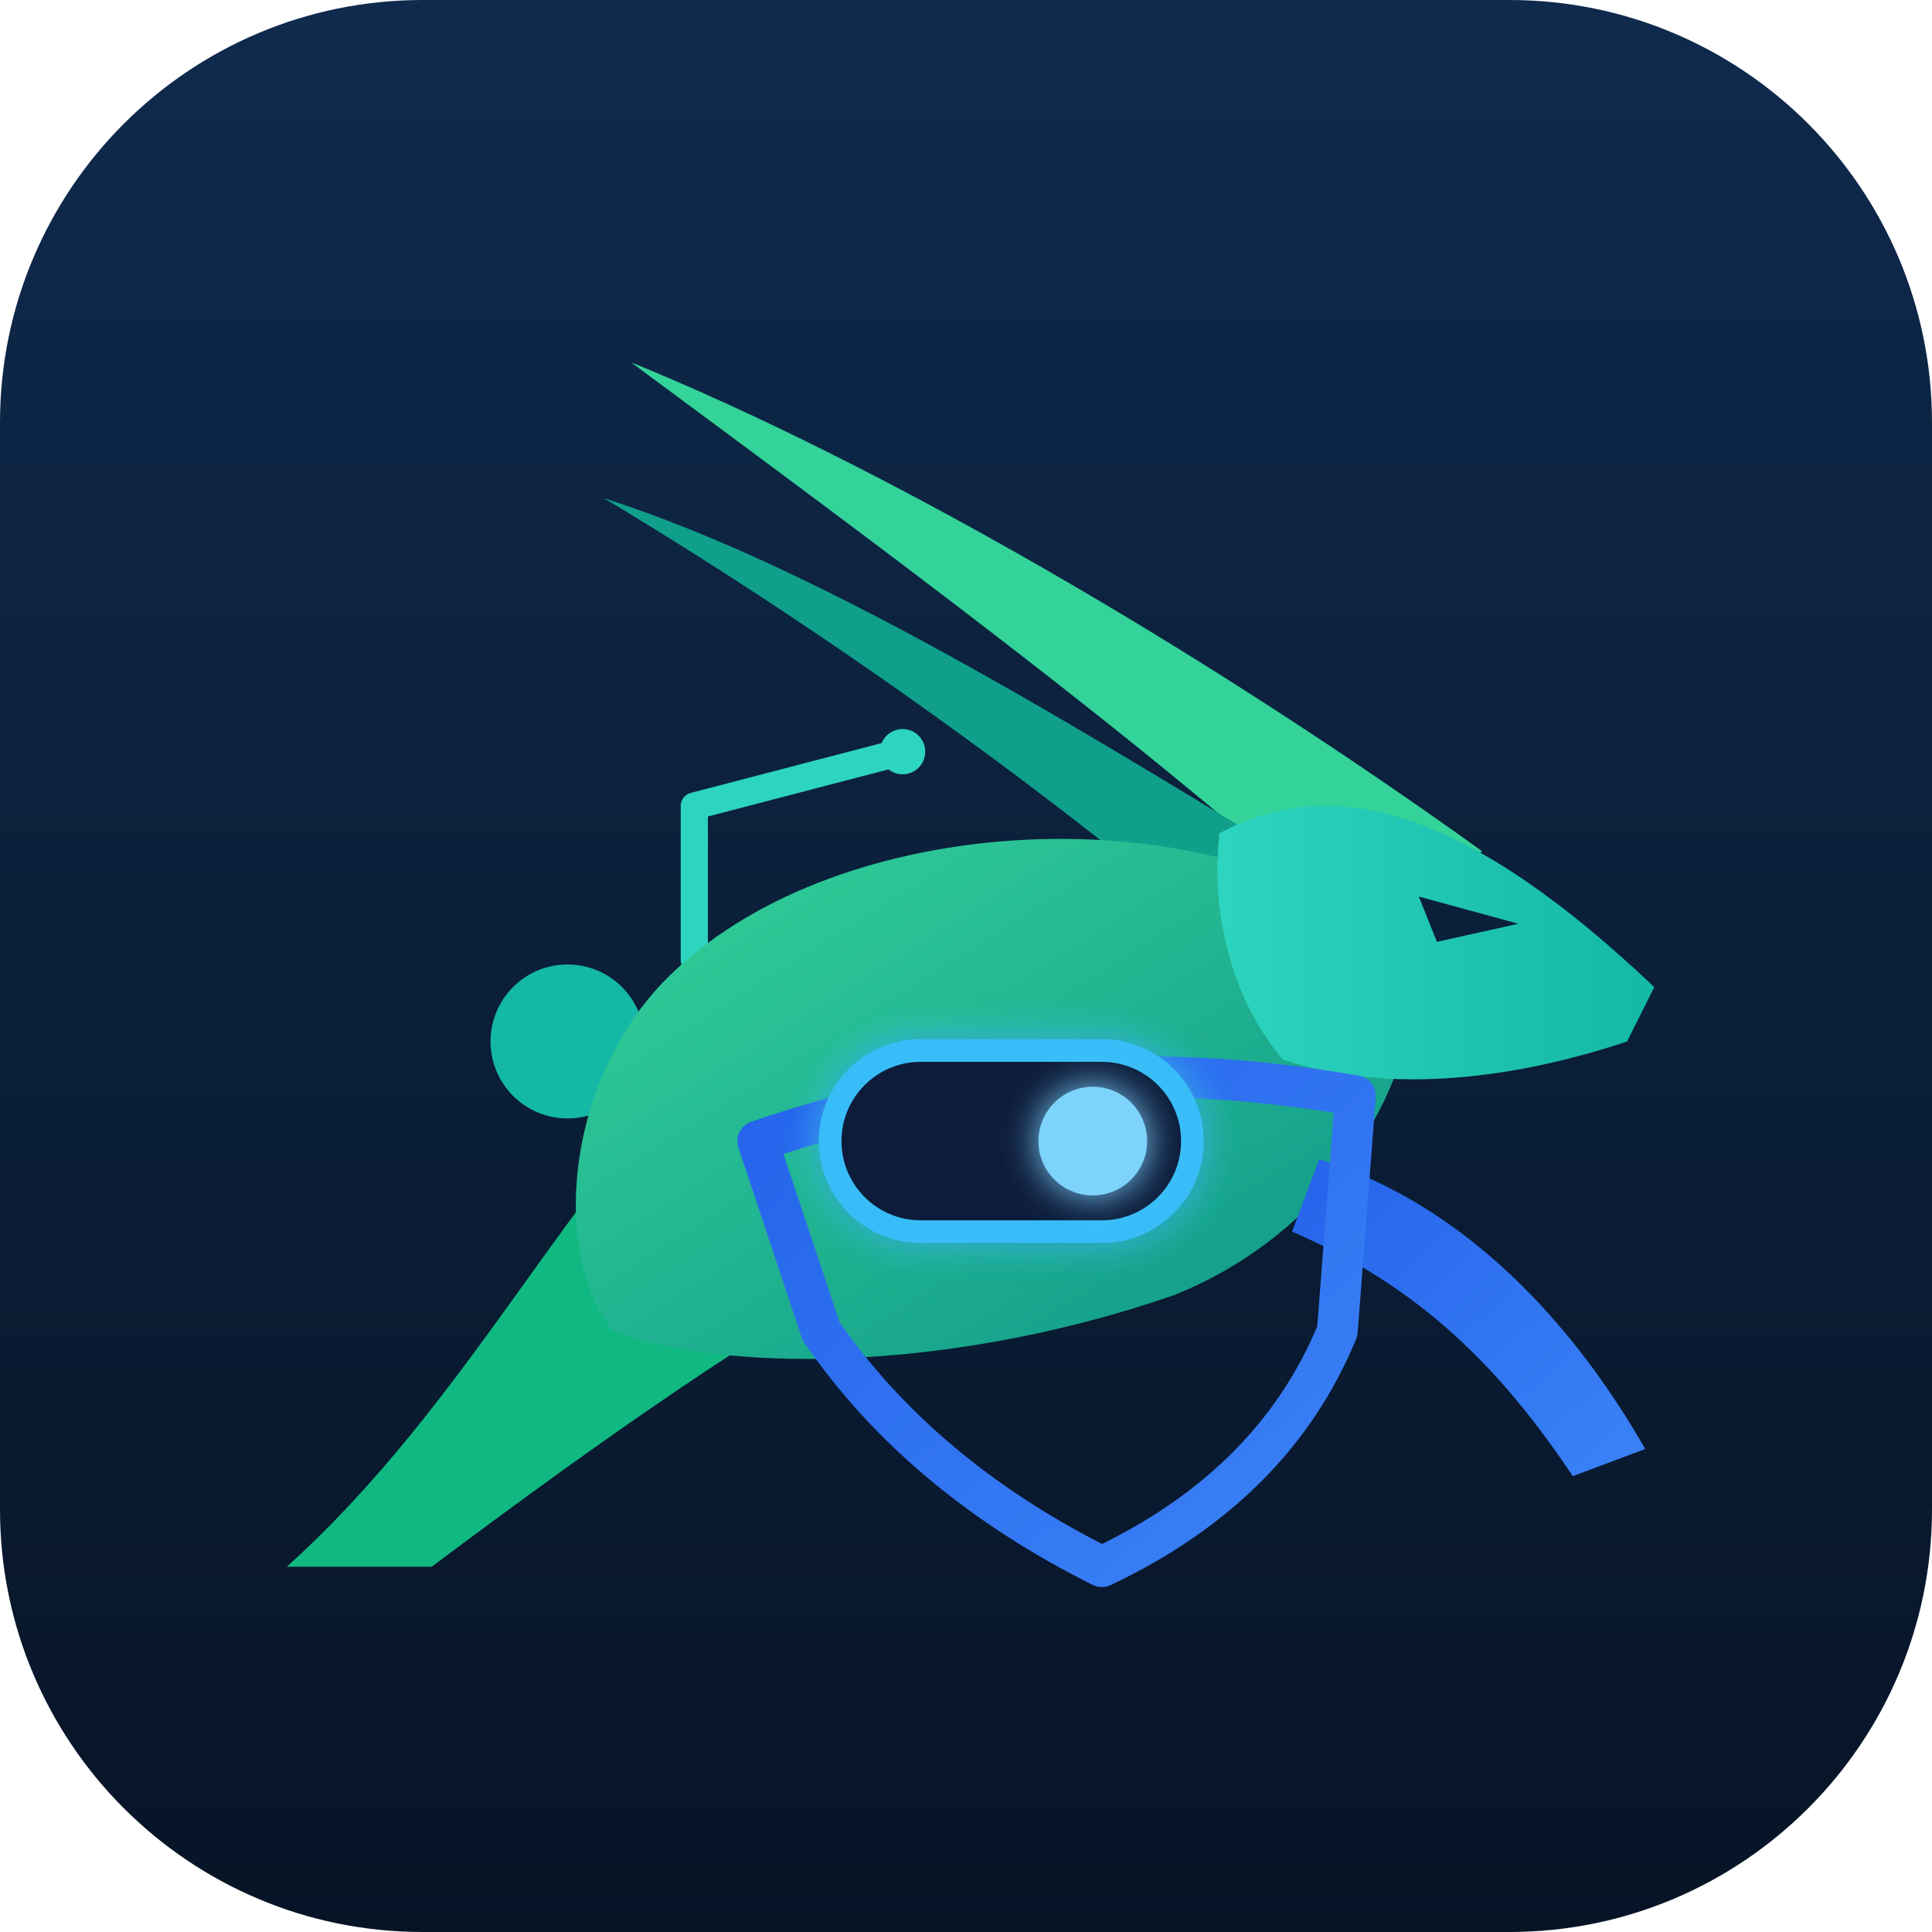
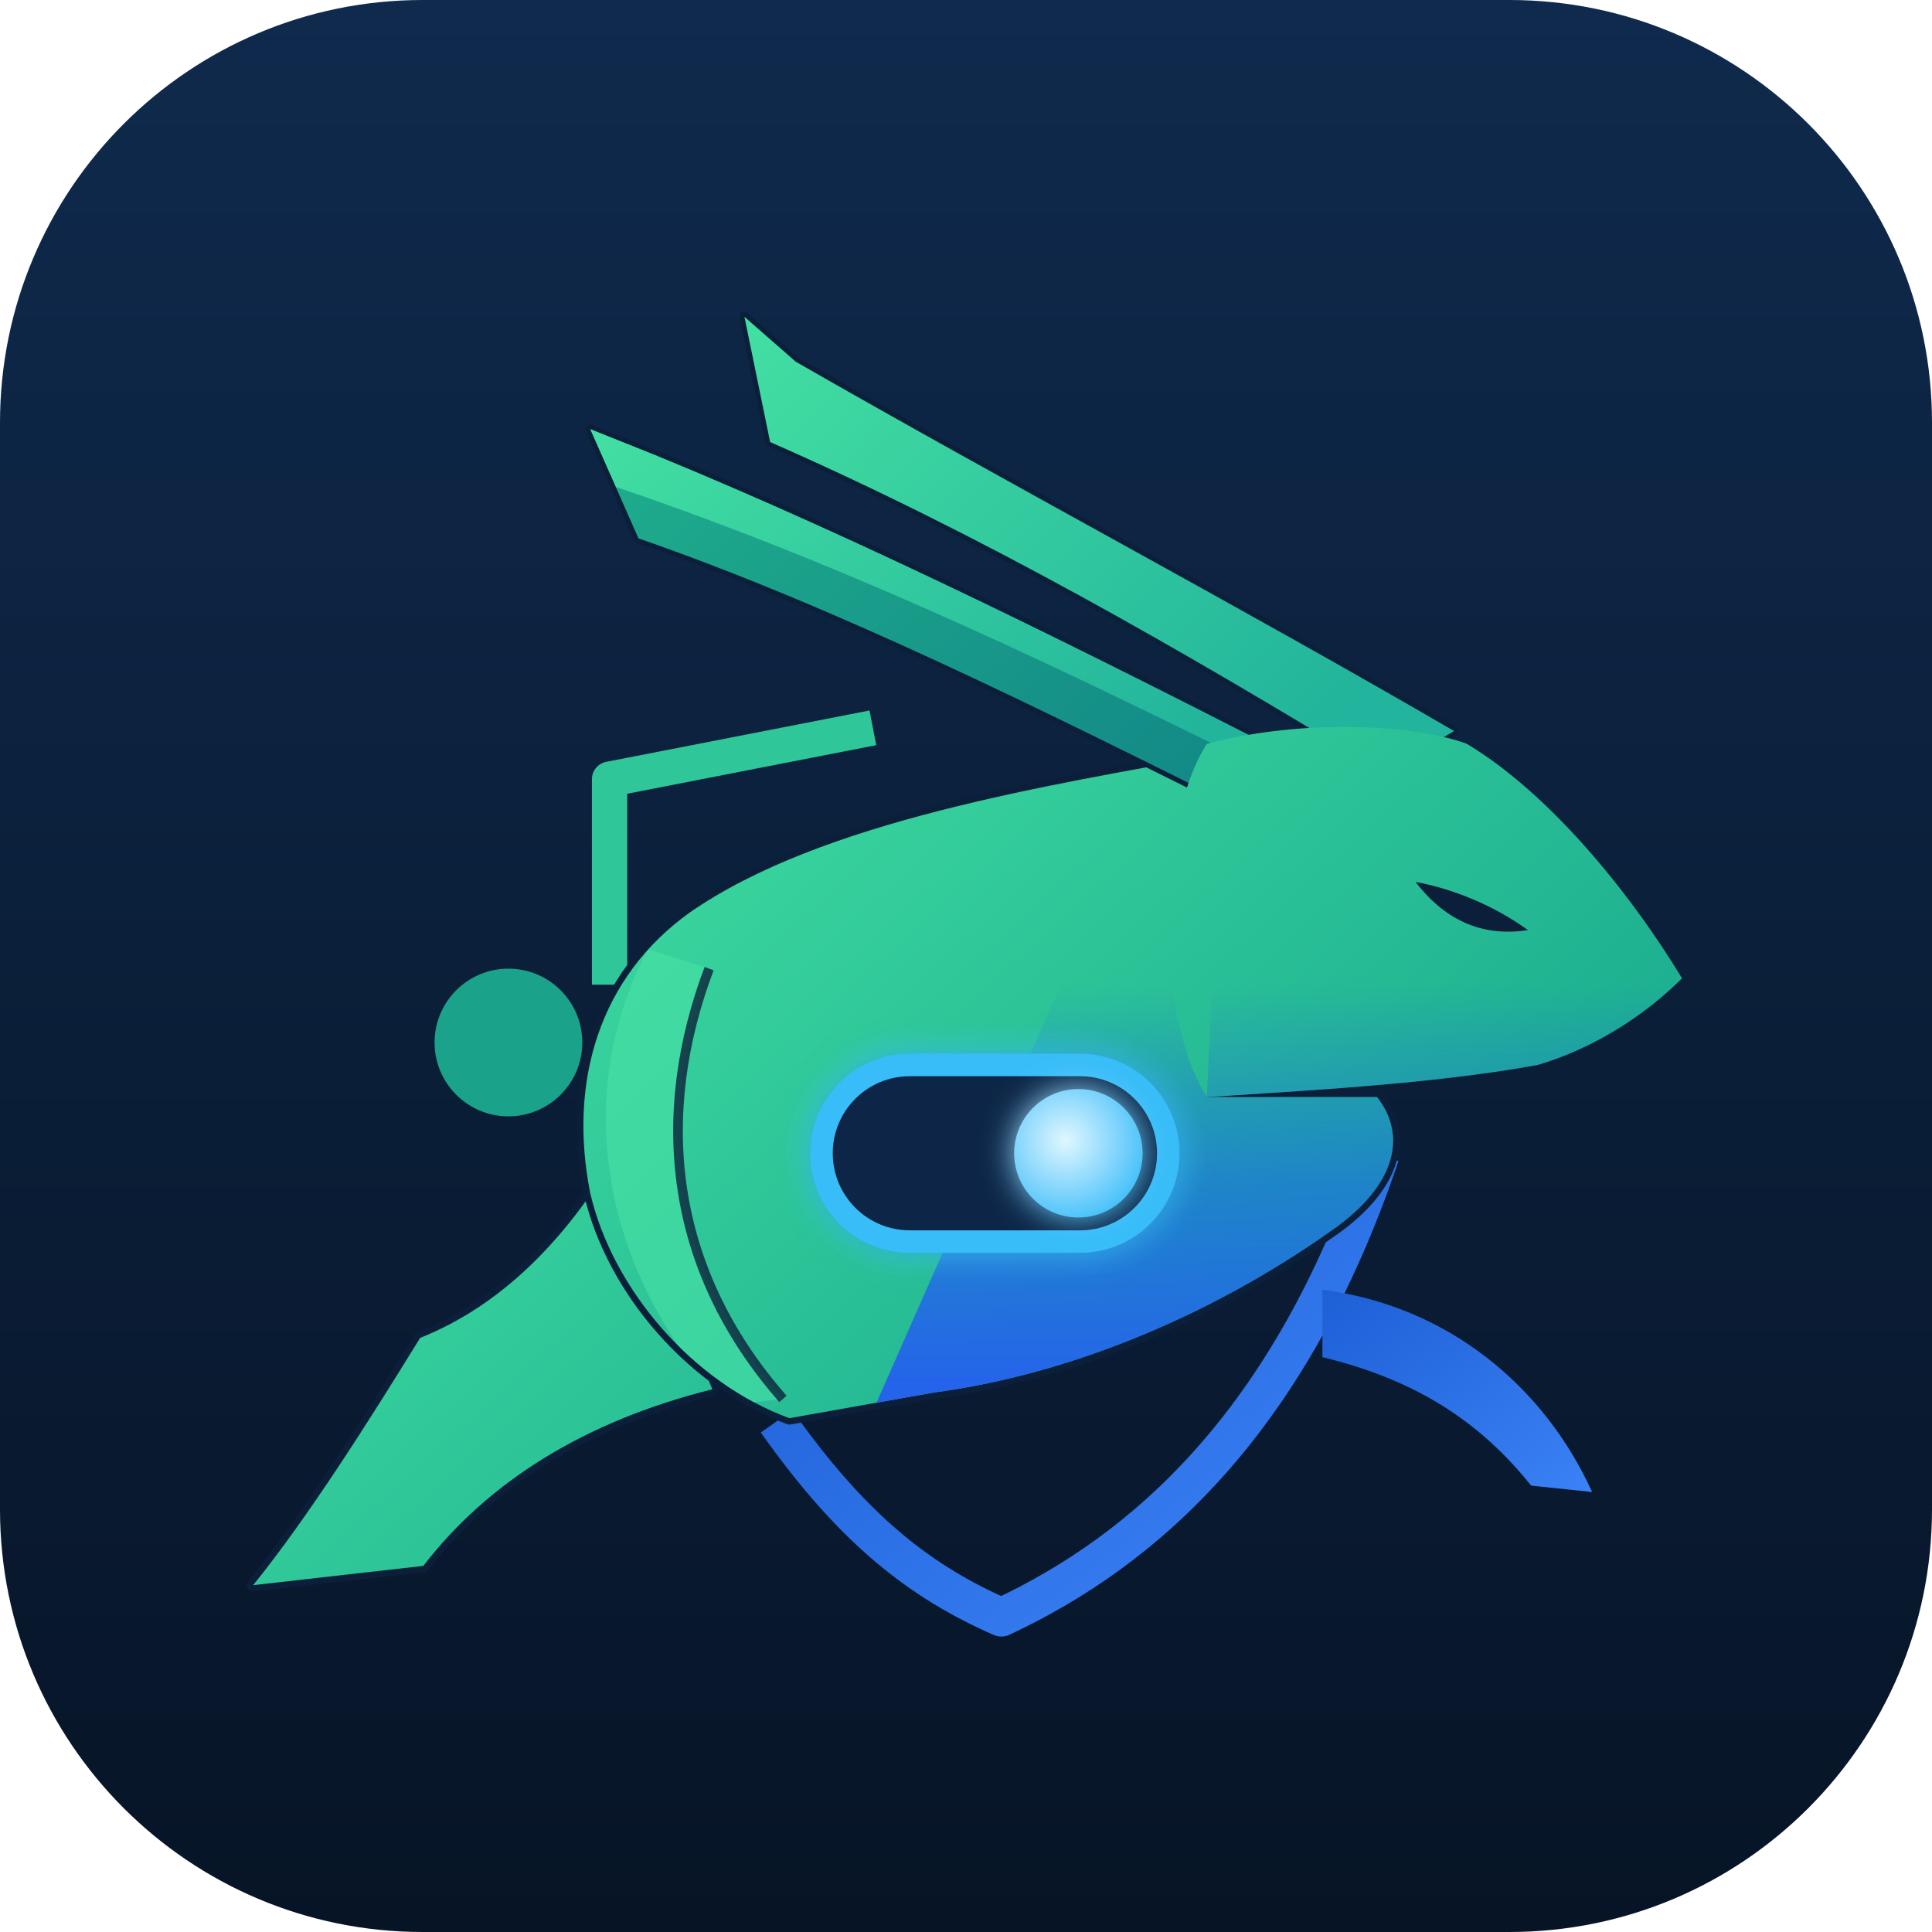
<svg xmlns="http://www.w3.org/2000/svg" viewBox="0 0 512 512" width="512" height="512" role="img" aria-label="Vabbit">
  <defs>
-     <linearGradient id="g1" x1="0" y1="0" x2="1" y2="1">
-       <stop offset="0" stop-color="#34d399" />
-       <stop offset="1" stop-color="#0d9488" />
-     </linearGradient>
-     <linearGradient id="g2" x1="0" y1="0" x2="1" y2="0">
-       <stop offset="0" stop-color="#2dd4bf" />
-       <stop offset="1" stop-color="#14b8a6" />
-     </linearGradient>
-     <linearGradient id="blue" x1="0" y1="0" x2="1" y2="1">
-       <stop offset="0" stop-color="#2563eb" />
-       <stop offset="1" stop-color="#3b82f6" />
-     </linearGradient>
-     <filter id="glow" x="-50%" y="-50%" width="200%" height="200%">
-       <feGaussianBlur stdDeviation="4" result="b" />
-       <feMerge>
-         <feMergeNode in="b" />
-         <feMergeNode in="SourceGraphic" />
-       </feMerge>
-     </filter>
    <linearGradient id="bg" x1="0" y1="0" x2="0" y2="1">
      <stop offset="0" stop-color="#0f2a4d" />
      <stop offset="1" stop-color="#071426" />
    </linearGradient>
  </defs>
  <rect width="512" height="512" rx="112" fill="url(#bg)" />
-   <g transform="translate(76 96) scale(1.2)">
-     <path d="M76 0 C 130 22, 200 62, 264 108 L 236 126 C 190 84, 130 40, 76 0 Z" fill="#34d399" />
-     <path d="M70 30 C 120 46, 180 84, 236 118 L 212 132 C 170 96, 120 60, 70 30 Z" fill="#0f9f8a" />
-     <path d="M90 132 L90 98 L136 86" fill="none" stroke="#2dd4bf" stroke-width="6" stroke-linejoin="round" stroke-linecap="round" />
-     <circle cx="136" cy="86" r="5" fill="#2dd4bf" />
-     <circle cx="62" cy="150" r="17" fill="#14b8a6" />
-     <path d="M96 150 C 62 182, 40 230, 0 266 L 32 266 C 72 236, 104 214, 130 200 Z" fill="#10b981" />
-     <path d="M236 122 C 196 96, 120 100, 84 136 C 62 158, 58 196, 72 214 C 100 224, 150 222, 196 206 C 226 194, 244 168, 248 146 Z" fill="url(#g1)" />
-     <path d="M206 104 C 232 90, 262 100, 302 138 L 296 150 C 272 158, 244 162, 220 154 C 208 140, 204 120, 206 104 Z" fill="url(#g2)" />
-     <path d="M250 118 L 272 124 L 254 128 Z" fill="#0b1f3a" />
-     <path d="M228 176 C 260 186, 284 212, 300 240 L 284 246 C 268 222, 250 204, 222 192 Z" fill="url(#blue)" />
-     <path d="M104 172 Q 168 150 236 162 L232 214 Q 218 248 180 266 Q 140 246 118 214 Z" fill="none" stroke="url(#blue)" stroke-width="9" stroke-linejoin="round" />
-     <rect x="120" y="152" width="80" height="40" rx="20" fill="#0b1f3a" stroke="#38bdf8" stroke-width="5" filter="url(#glow)" />
-     <circle cx="178" cy="172" r="12" fill="#7dd3fc" filter="url(#glow)" />
-   </g>
+   <svg x="56" y="78" width="400" height="357.4" viewBox="20 20 940 840">
+     <defs>
+       <linearGradient id="teal" gradientUnits="userSpaceOnUse" x1="300" y1="250" x2="800" y2="800">
+         <stop offset="0" stop-color="#3fdca0" />
+         <stop offset="1" stop-color="#14a38c" />
+       </linearGradient>
+       <linearGradient id="ear" x1="0" y1="0" x2="1" y2="0.6">
+         <stop offset="0" stop-color="#43dfa2" />
+         <stop offset="1" stop-color="#22b49c" />
+       </linearGradient>
+       <linearGradient id="earDark" x1="0" y1="0" x2="1" y2="0.6">
+         <stop offset="0" stop-color="#1fae8c" />
+         <stop offset="1" stop-color="#138a87" />
+       </linearGradient>
+       <linearGradient id="head" x1="0" y1="0" x2="0.6" y2="1">
+         <stop offset="0" stop-color="#3fdca0" />
+         <stop offset="1" stop-color="#19a990" />
+       </linearGradient>
+       <linearGradient id="chest" gradientUnits="userSpaceOnUse" x1="0" y1="450" x2="0" y2="700">
+         <stop offset="0" stop-color="#1d6fe0" stop-opacity="0" />
+         <stop offset="0.5" stop-color="#1d6fe0" stop-opacity="0.7" />
+         <stop offset="1" stop-color="#2563eb" />
+       </linearGradient>
+       <linearGradient id="blue" x1="0" y1="0" x2="1" y2="1">
+         <stop offset="0" stop-color="#1e5fd6" />
+         <stop offset="1" stop-color="#3b82f6" />
+       </linearGradient>
+       <radialGradient id="knob" cx="0.4" cy="0.4" r="0.7">
+         <stop offset="0" stop-color="#e0f7ff" />
+         <stop offset="0.6" stop-color="#7dd3fc" />
+         <stop offset="1" stop-color="#38bdf8" />
+       </radialGradient>
+       <filter id="glow" x="-40%" y="-60%" width="180%" height="220%">
+         <feGaussianBlur stdDeviation="10" result="b" />
+         <feMerge>
+           <feMergeNode in="b" />
+           <feMergeNode in="SourceGraphic" />
+         </feMerge>
+       </filter>
+       <path id="bodyShape" d="M650 306 C 540 326, 400 348, 318 405 C 262 445, 242 510, 256 580 C 270 640, 320 698, 380 720 L 470 704 C 560 692, 650 652, 722 600 C 762 570, 762 540, 746 520 L 640 520 Z" />
+       <path id="headShape" d="M640 300 C 700 284, 770 288, 802 300 C 852 330, 902 390, 936 446 C 912 470, 880 490, 846 500 C 780 512, 700 516, 640 520 C 608 470, 608 350, 640 300 Z" />
+       <clipPath id="bodyClip">
+         <use href="#bodyShape" />
+         <use href="#headShape" />
+       </clipPath>
+     </defs>
+     <g id="rabbit" stroke-linejoin="round">
+       <path d="M372 722 C 420 790, 462 822, 512 844 C 602 802, 692 722, 748 556" fill="none" stroke="url(#blue)" stroke-width="24" />
+       <path d="M268 450 L268 322 L432 290" fill="none" stroke="#2fc79a" stroke-width="22" />
+       <circle cx="205" cy="486" r="46" fill="#1aa38a" />
+       <path d="M272 556 C 240 610, 200 650, 150 670 C 118 722, 80 782, 46 824 L 152 812 C 192 760, 252 722, 332 702 Z" fill="url(#teal)" stroke="#0b1f3a" stroke-width="8" paint-order="stroke" />
+       <use href="#bodyShape" fill="url(#teal)" stroke="#0b1f3a" stroke-width="8" paint-order="stroke" />
+       <path d="M256 104 L 296 120 C 430 175, 570 245, 712 318 L 668 344 C 540 280, 410 215, 286 172 Z" fill="url(#earDark)" stroke="#0b1f3a" stroke-width="6" paint-order="stroke" />
+       <path d="M256 104 L 296 120 C 430 175, 570 245, 712 318 L 698 327 C 560 258, 420 190, 272 140 Z" fill="url(#ear)" />
+       <path d="M352 34 L 384 62 C 520 140, 660 214, 794 292 L 750 318 C 622 240, 500 170, 368 112 Z" fill="url(#ear)" stroke="#0b1f3a" stroke-width="6" paint-order="stroke" />
+       <use href="#headShape" fill="url(#teal)" />
+       <path d="M770 386 C 792 390, 818 400, 840 416 C 814 420, 790 412, 770 386 Z" fill="#0b1f3a" />
+       <g clip-path="url(#bodyClip)">
+         <path d="M580 380 L 960 380 L 960 760 L 430 720 Z" fill="url(#chest)" />
+         <path d="M292 428 C 248 510, 256 620, 340 712 L 376 708 C 304 626, 296 530, 330 440 Z" fill="#4be3a8" opacity="0.55" />
+         <path d="M330 440 C 296 530, 304 626, 376 708" fill="none" stroke="#0b1f3a" stroke-width="6" opacity="0.8" />
+       </g>
+       <path d="M712 640 C 790 650, 850 700, 880 766 L 842 762 C 810 722, 770 696, 712 682 Z" fill="url(#blue)" />
+       <rect x="400" y="500" width="216" height="110" rx="55" fill="#0f2547" stroke="#38bdf8" stroke-width="14" filter="url(#glow)" />
+       <circle cx="560" cy="555" r="40" fill="url(#knob)" filter="url(#glow)" />
+     </g>
+   </svg>
</svg>
